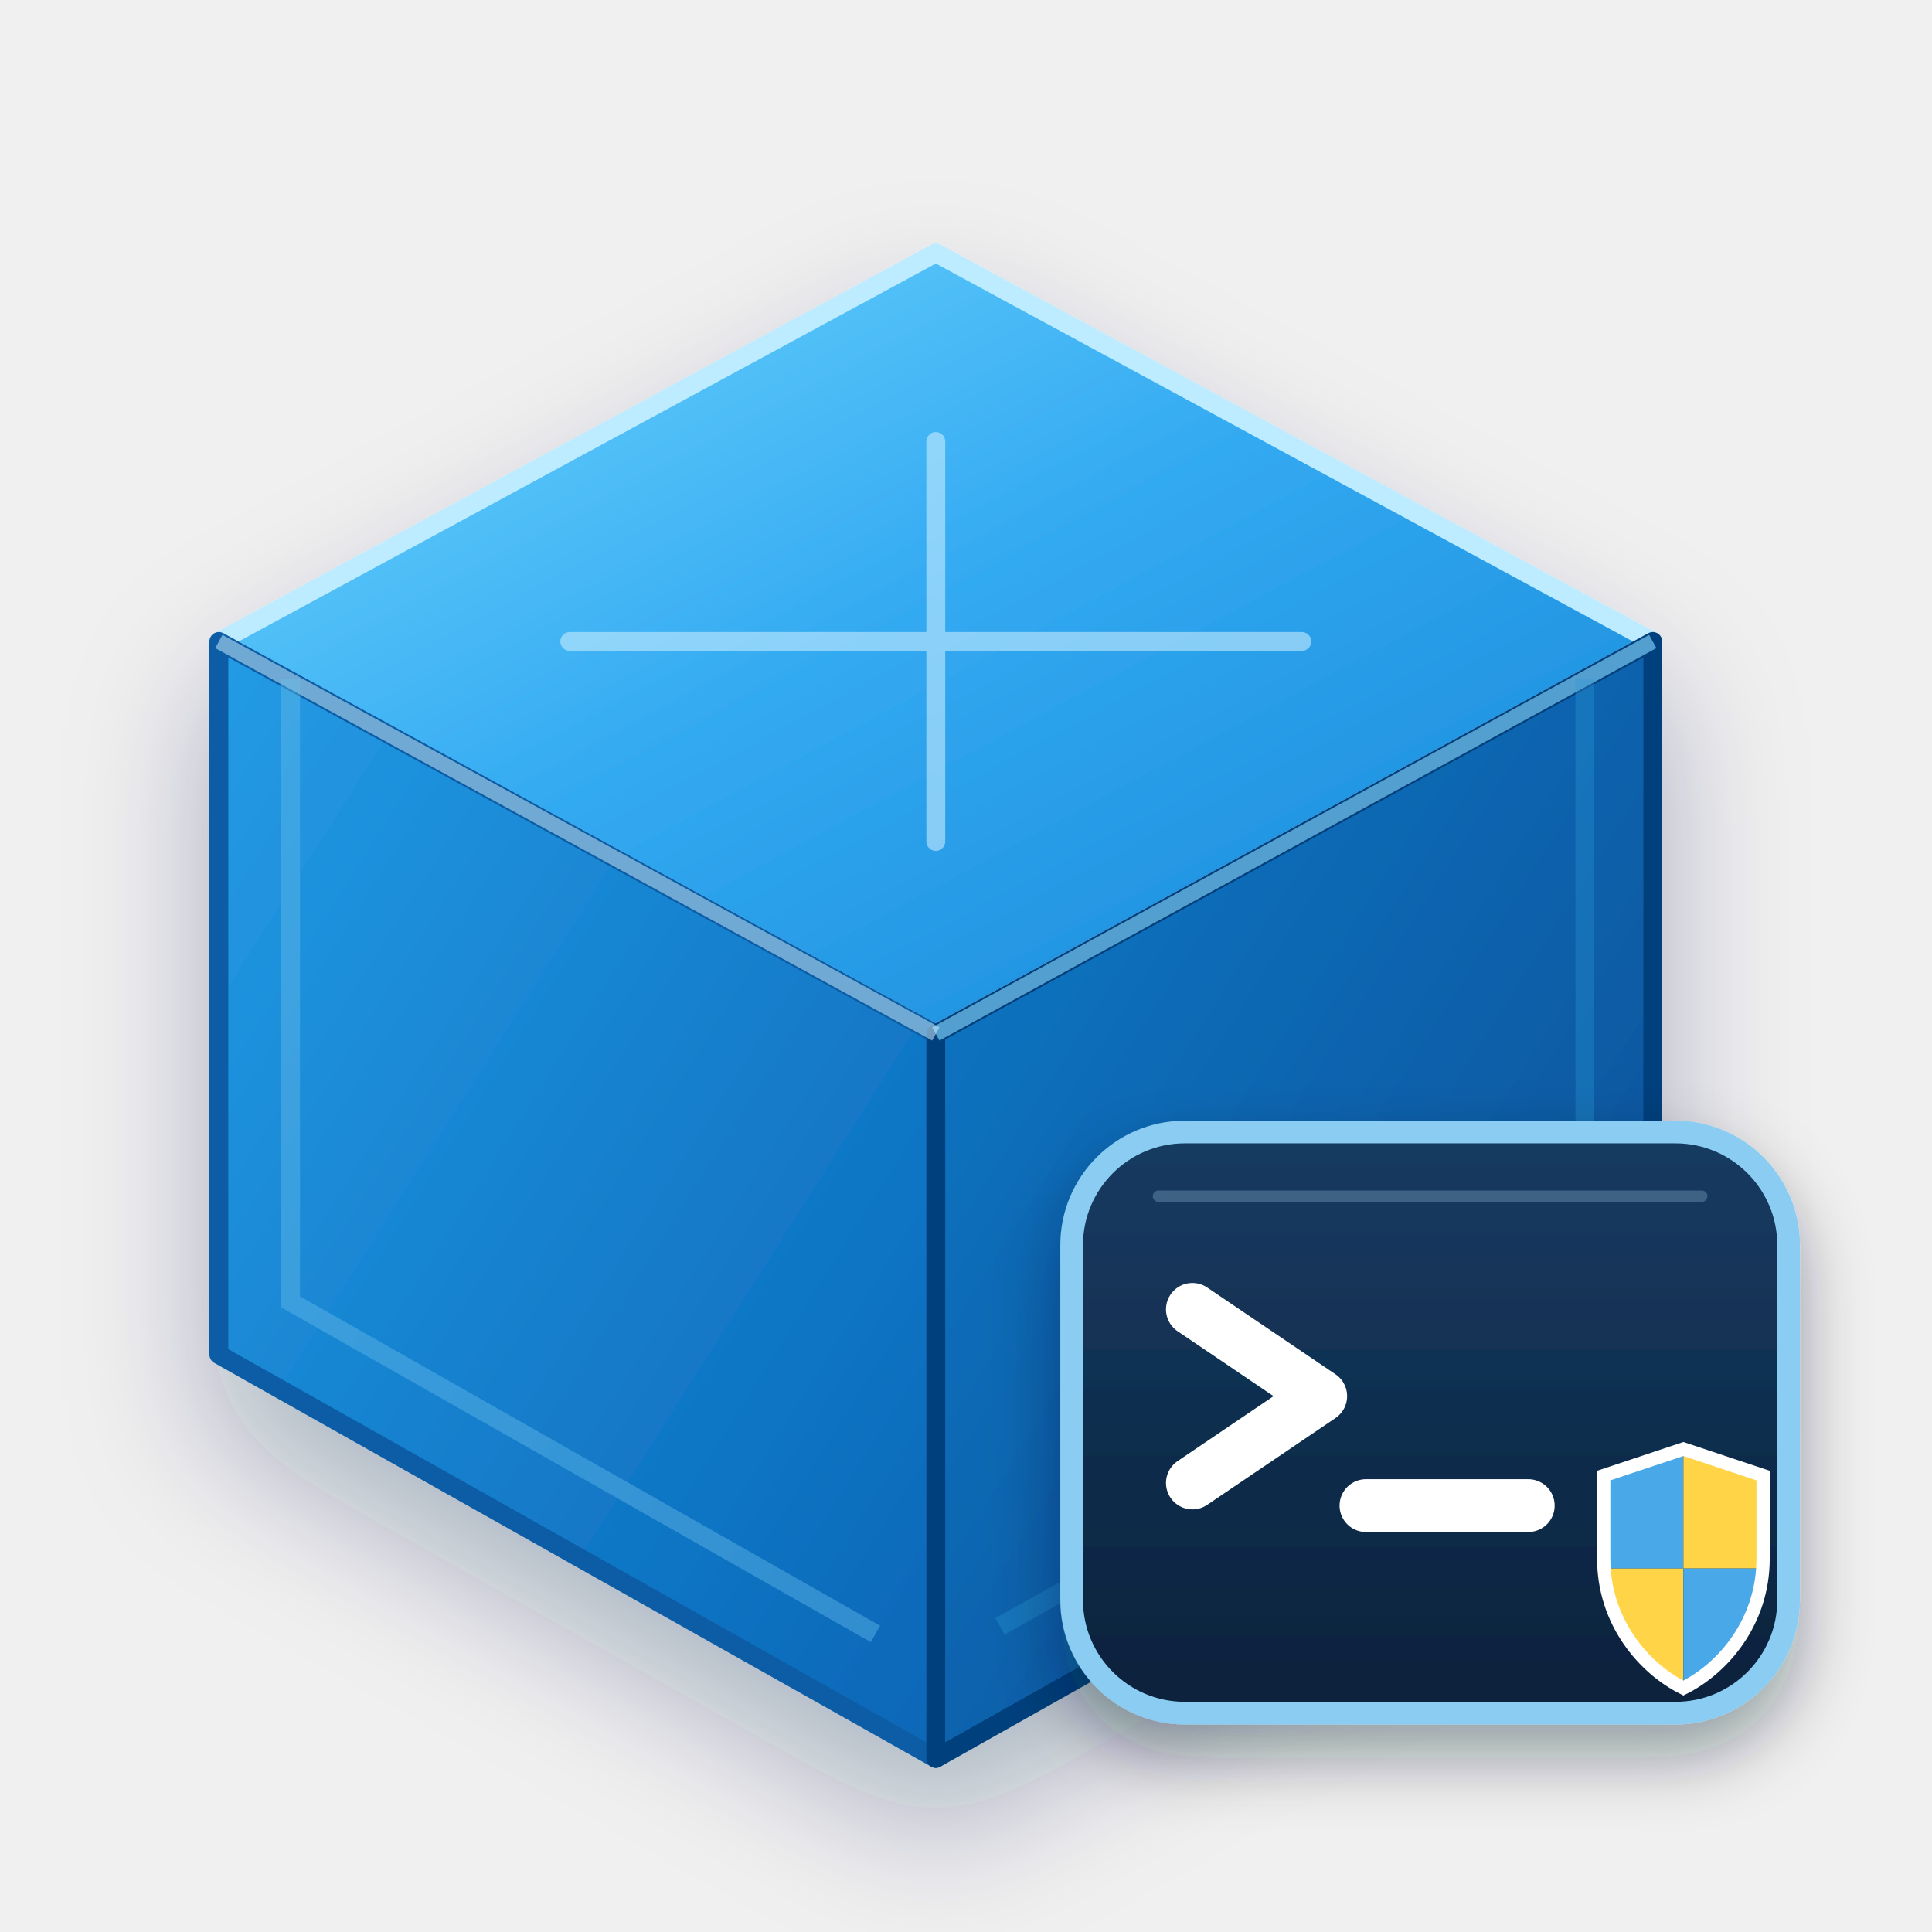
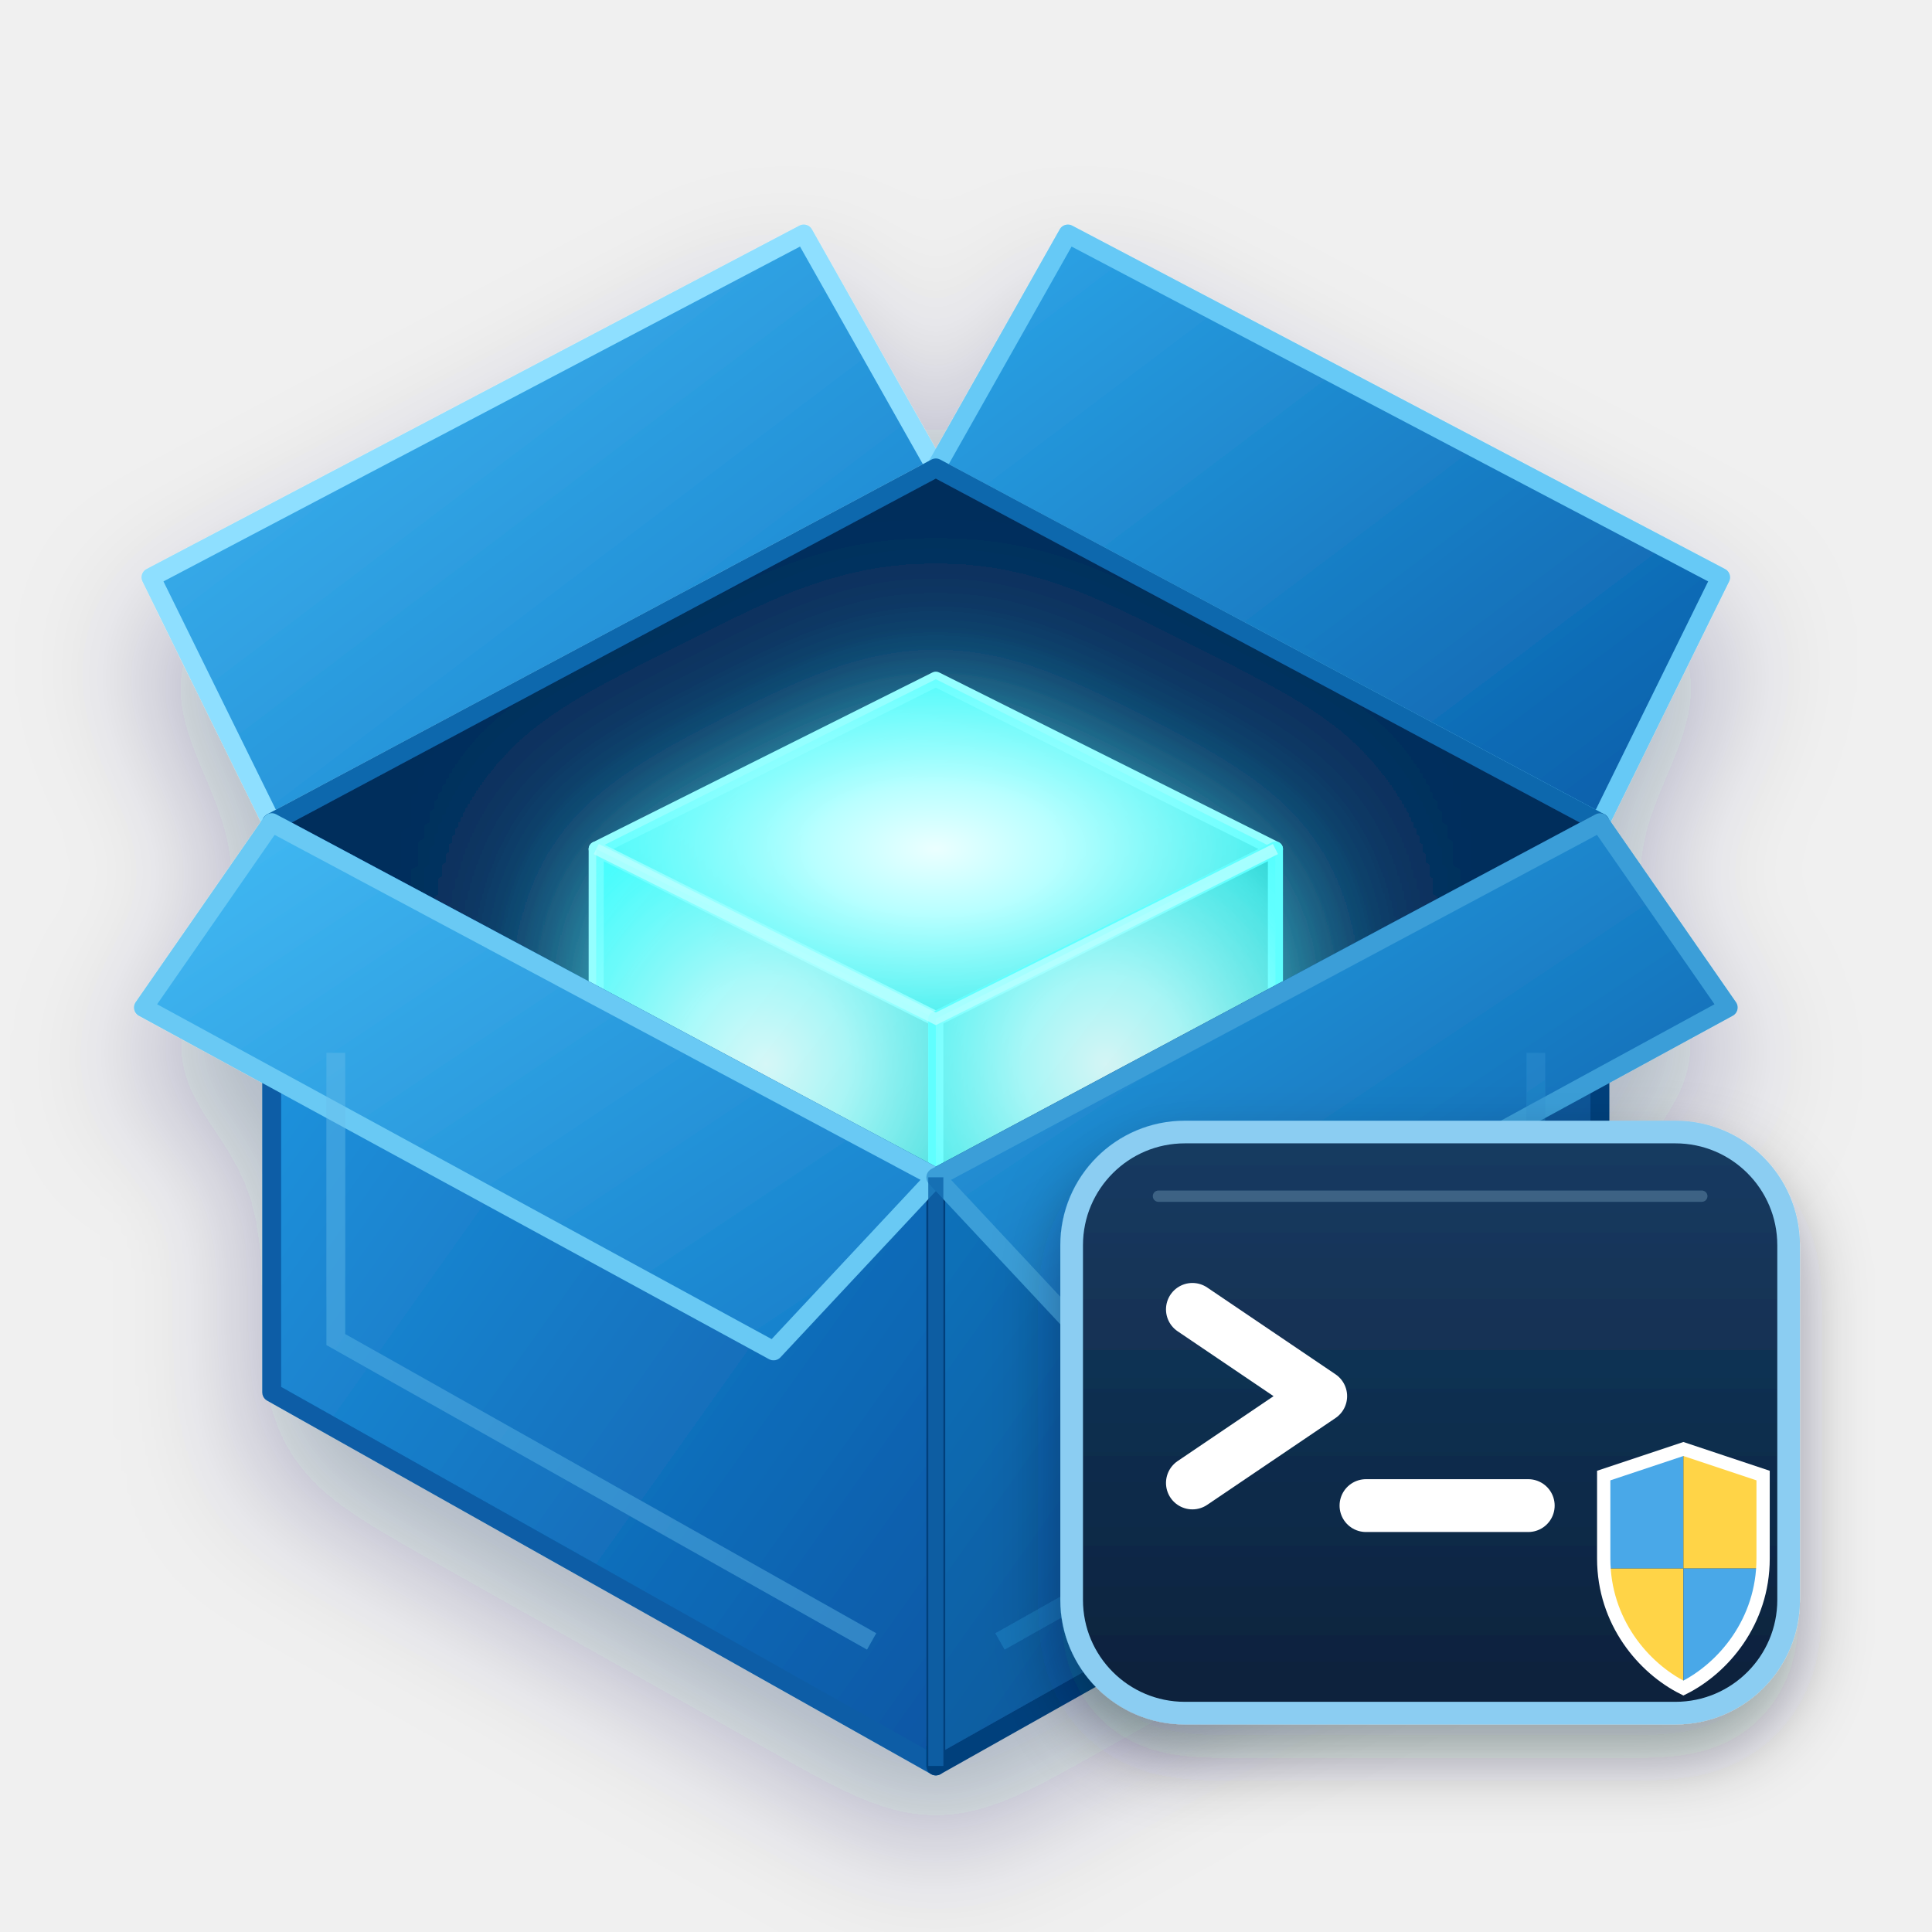
<svg xmlns="http://www.w3.org/2000/svg" width="1024" height="1024" viewBox="0 0 512 512">
  <defs>
-     <linearGradient id="topFace" x1="0" y1="0" x2="1" y2="1">
-       <stop offset="0" stop-color="#75D9FF" />
-       <stop offset="0.48" stop-color="#32A9F1" />
-       <stop offset="1" stop-color="#1684D5" />
-     </linearGradient>
    <linearGradient id="leftFace" x1="0" y1="0" x2="1" y2="1">
      <stop offset="0" stop-color="#249BE5" />
-       <stop offset="1" stop-color="#0866B7" />
+       <stop offset="1" stop-color="#0756A4" />
    </linearGradient>
    <linearGradient id="rightFace" x1="0" y1="0" x2="1" y2="1">
-       <stop offset="0" stop-color="#117BC9" />
-       <stop offset="1" stop-color="#064A91" />
+       <stop offset="0" stop-color="#147FCB" />
+       <stop offset="1" stop-color="#043E7B" />
    </linearGradient>
+     <linearGradient id="leftFlap" x1="0" y1="0" x2="1" y2="1">
+       <stop offset="0" stop-color="#44BCF5" />
+       <stop offset="1" stop-color="#137BC8" />
+     </linearGradient>
+     <linearGradient id="rightFlap" x1="0" y1="0" x2="1" y2="1">
+       <stop offset="0" stop-color="#2EA7E9" />
+       <stop offset="1" stop-color="#075BA7" />
+     </linearGradient>
+     <linearGradient id="cubeTop" x1="0" y1="0" x2="1" y2="1">
+       <stop offset="0" stop-color="#4CFFFF" />
+       <stop offset="0.5" stop-color="#00C7C7" />
+       <stop offset="1" stop-color="#007373" />
+     </linearGradient>
+     <linearGradient id="cubeLeft" x1="0" y1="0" x2="1" y2="1">
+       <stop offset="0" stop-color="#2EFFFF" />
+       <stop offset="1" stop-color="#006161" />
+     </linearGradient>
+     <linearGradient id="cubeRight" x1="0" y1="0" x2="1" y2="1">
+       <stop offset="0" stop-color="#00E0E0" />
+       <stop offset="1" stop-color="#004747" />
+     </linearGradient>
+     <radialGradient id="cubeCoreGlow">
+       <stop offset="0" stop-color="#EBFFFF" />
+       <stop offset="0.2" stop-color="#B8FFFF" />
+       <stop offset="0.52" stop-color="#61FFFF" stop-opacity="0.84" />
+       <stop offset="1" stop-color="#14FFFF" stop-opacity="0" />
+     </radialGradient>
    <linearGradient id="badgeFill" x1="0" y1="0" x2="0" y2="1">
      <stop offset="0" stop-color="#163B62" />
      <stop offset="1" stop-color="#0A213B" />
    </linearGradient>
-     <linearGradient id="ribbonFill" x1="0" y1="0" x2="1" y2="1">
-       <stop offset="0" stop-color="#D9F4FF" />
-       <stop offset="1" stop-color="#8ED8FA" />
-     </linearGradient>
-     <filter id="packageShadow" x="-30%" y="-30%" width="170%" height="190%">
-       <feDropShadow dx="0" dy="18" stdDeviation="18" flood-color="#032A52" flood-opacity="0.28" />
+     <filter id="packageShadow" x="-35%" y="-35%" width="180%" height="205%">
+       <feDropShadow dx="0" dy="18" stdDeviation="18" flood-color="#032A52" flood-opacity="0.3" />
+     </filter>
+     <filter id="cubeShadow" x="-80%" y="-80%" width="260%" height="280%">
+       <feDropShadow dx="0" dy="8" stdDeviation="22.5" flood-color="#61FFFF" flood-opacity="0.9" />
    </filter>
    <filter id="badgeShadow" x="-40%" y="-40%" width="200%" height="220%">
      <feDropShadow dx="0" dy="9" stdDeviation="9" flood-color="#00162C" flood-opacity="0.38" />
    </filter>
    <clipPath id="shieldClip">
      <path d="M0 8 L24 0 L48 8 V33 C48 52 36 66 24 72 C12 66 0 52 0 33 Z" />
    </clipPath>
+     <clipPath id="cubeTopClip">
+       <path d="M248 180 L338 225 L248 270 L158 225 Z" />
+     </clipPath>
+     <clipPath id="cubeLeftClip">
+       <path d="M158 225 L248 270 L248 340 L158 295 Z" />
+     </clipPath>
+     <clipPath id="cubeRightClip">
+       <path d="M248 270 L338 225 L338 295 L248 340 Z" />
+     </clipPath>
  </defs>
  <g filter="url(#packageShadow)">
-     <path d="M58 170 L248 67 L438 170 L248 274 Z" fill="url(#topFace)" stroke="#BDEBFF" stroke-width="5" stroke-linejoin="round" />
-     <path d="M58 170 L248 274 L248 466 L58 359 Z" fill="url(#leftFace)" stroke="#075DA6" stroke-width="5" stroke-linejoin="round" />
-     <path d="M248 274 L438 170 L438 359 L248 466 Z" fill="url(#rightFace)" stroke="#043F7C" stroke-width="5" stroke-linejoin="round" />
-     <g fill="none" stroke="#C9EDFF" stroke-width="5" stroke-linecap="round" opacity="0.58">
-       <path d="M151 170 H345" />
-       <path d="M248 117 V223" />
+     <path d="M72 218 L248 124 L213 62 L40 153 Z" fill="url(#leftFlap)" stroke="#8EDFFF" stroke-width="5" stroke-linejoin="round" />
+     <path d="M248 124 L424 218 L456 153 L283 62 Z" fill="url(#rightFlap)" stroke="#66C9F6" stroke-width="5" stroke-linejoin="round" />
+     <path d="M72 218 L248 124 L424 218 L248 312 Z" fill="#052E5C" stroke="#0C67AD" stroke-width="5" stroke-linejoin="round" />
+     <g filter="url(#cubeShadow)">
+       <path d="M248 180 L338 225 L248 270 L158 225 Z" fill="url(#cubeTop)" stroke="#94FFFF" stroke-width="4" stroke-linejoin="round" />
+       <ellipse cx="248" cy="225" rx="162" ry="85.5" fill="url(#cubeCoreGlow)" clip-path="url(#cubeTopClip)" />
+       <path d="M158 225 L248 270 L248 340 L158 295 Z" fill="url(#cubeLeft)" stroke="#94FFFF" stroke-width="4" stroke-linejoin="round" />
+       <ellipse cx="203" cy="282" rx="112.5" ry="118.5" fill="url(#cubeCoreGlow)" clip-path="url(#cubeLeftClip)" opacity="0.9" />
+       <path d="M248 270 L338 225 L338 295 L248 340 Z" fill="url(#cubeRight)" stroke="#61FFFF" stroke-width="4" stroke-linejoin="round" />
+       <ellipse cx="293" cy="282" rx="112.5" ry="118.5" fill="url(#cubeCoreGlow)" clip-path="url(#cubeRightClip)" opacity="0.9" />
+       <path d="M158 225 L248 270 L338 225" fill="none" stroke="#B8FFFF" stroke-width="3" opacity="0.78" />
    </g>
-     <path d="M248 274 L438 170" fill="none" stroke="#74C7F3" stroke-width="4" opacity="0.7" />
-     <path d="M248 274 L58 170" fill="none" stroke="#D1F2FF" stroke-width="4" opacity="0.52" />
-     <path d="M77 180 L77 345 L232 433" fill="none" stroke="#67BCEA" stroke-width="5" opacity="0.42" />
-     <path d="M420 180 L420 344 L265 431" fill="none" stroke="#3094D4" stroke-width="5" opacity="0.35" />
+     <path d="M72 218 L248 312 L248 468 L72 369 Z" fill="url(#leftFace)" stroke="#075DA6" stroke-width="5" stroke-linejoin="round" />
+     <path d="M248 312 L424 218 L424 369 L248 468 Z" fill="url(#rightFace)" stroke="#043F7C" stroke-width="5" stroke-linejoin="round" />
+     <path d="M72 218 L248 312 L205 358 L38 267 Z" fill="url(#leftFlap)" stroke="#69C9F4" stroke-width="5" stroke-linejoin="round" />
+     <path d="M248 312 L424 218 L458 267 L291 358 Z" fill="url(#rightFlap)" stroke="#3B9ED8" stroke-width="5" stroke-linejoin="round" />
+     <path d="M89 279 V355 L231 435" fill="none" stroke="#64BCE9" stroke-width="5" opacity="0.42" />
+     <path d="M407 279 V355 L265 435" fill="none" stroke="#2F92D2" stroke-width="5" opacity="0.38" />
+     <path d="M248 312 V468" stroke="#0B64AB" stroke-width="4" opacity="0.8" />
  </g>
  <g filter="url(#badgeShadow)">
    <rect x="284" y="300" width="190" height="154" rx="30" fill="url(#badgeFill)" stroke="#8BCDF2" stroke-width="6" />
    <path d="M307 317 H451" stroke="#B9E5FC" stroke-width="3" stroke-linecap="round" opacity="0.24" />
  </g>
  <g fill="none" stroke="#FFFFFF" stroke-width="14" stroke-linecap="round" stroke-linejoin="round">
    <path d="M316 347 L350 370 L316 393" />
    <path d="M362 399 H405" />
  </g>
  <g transform="translate(425 384) scale(0.88)">
    <g clip-path="url(#shieldClip)">
      <rect width="24" height="36" fill="#49A8E8" />
      <rect x="24" width="24" height="36" fill="#FFD447" />
      <rect y="36" width="24" height="36" fill="#FFD447" />
      <rect x="24" y="36" width="24" height="36" fill="#49A8E8" />
    </g>
    <path d="M0 8 L24 0 L48 8 V33 C48 52 36 66 24 72 C12 66 0 52 0 33 Z" fill="none" stroke="#FFFFFF" stroke-width="4" />
  </g>
</svg>
